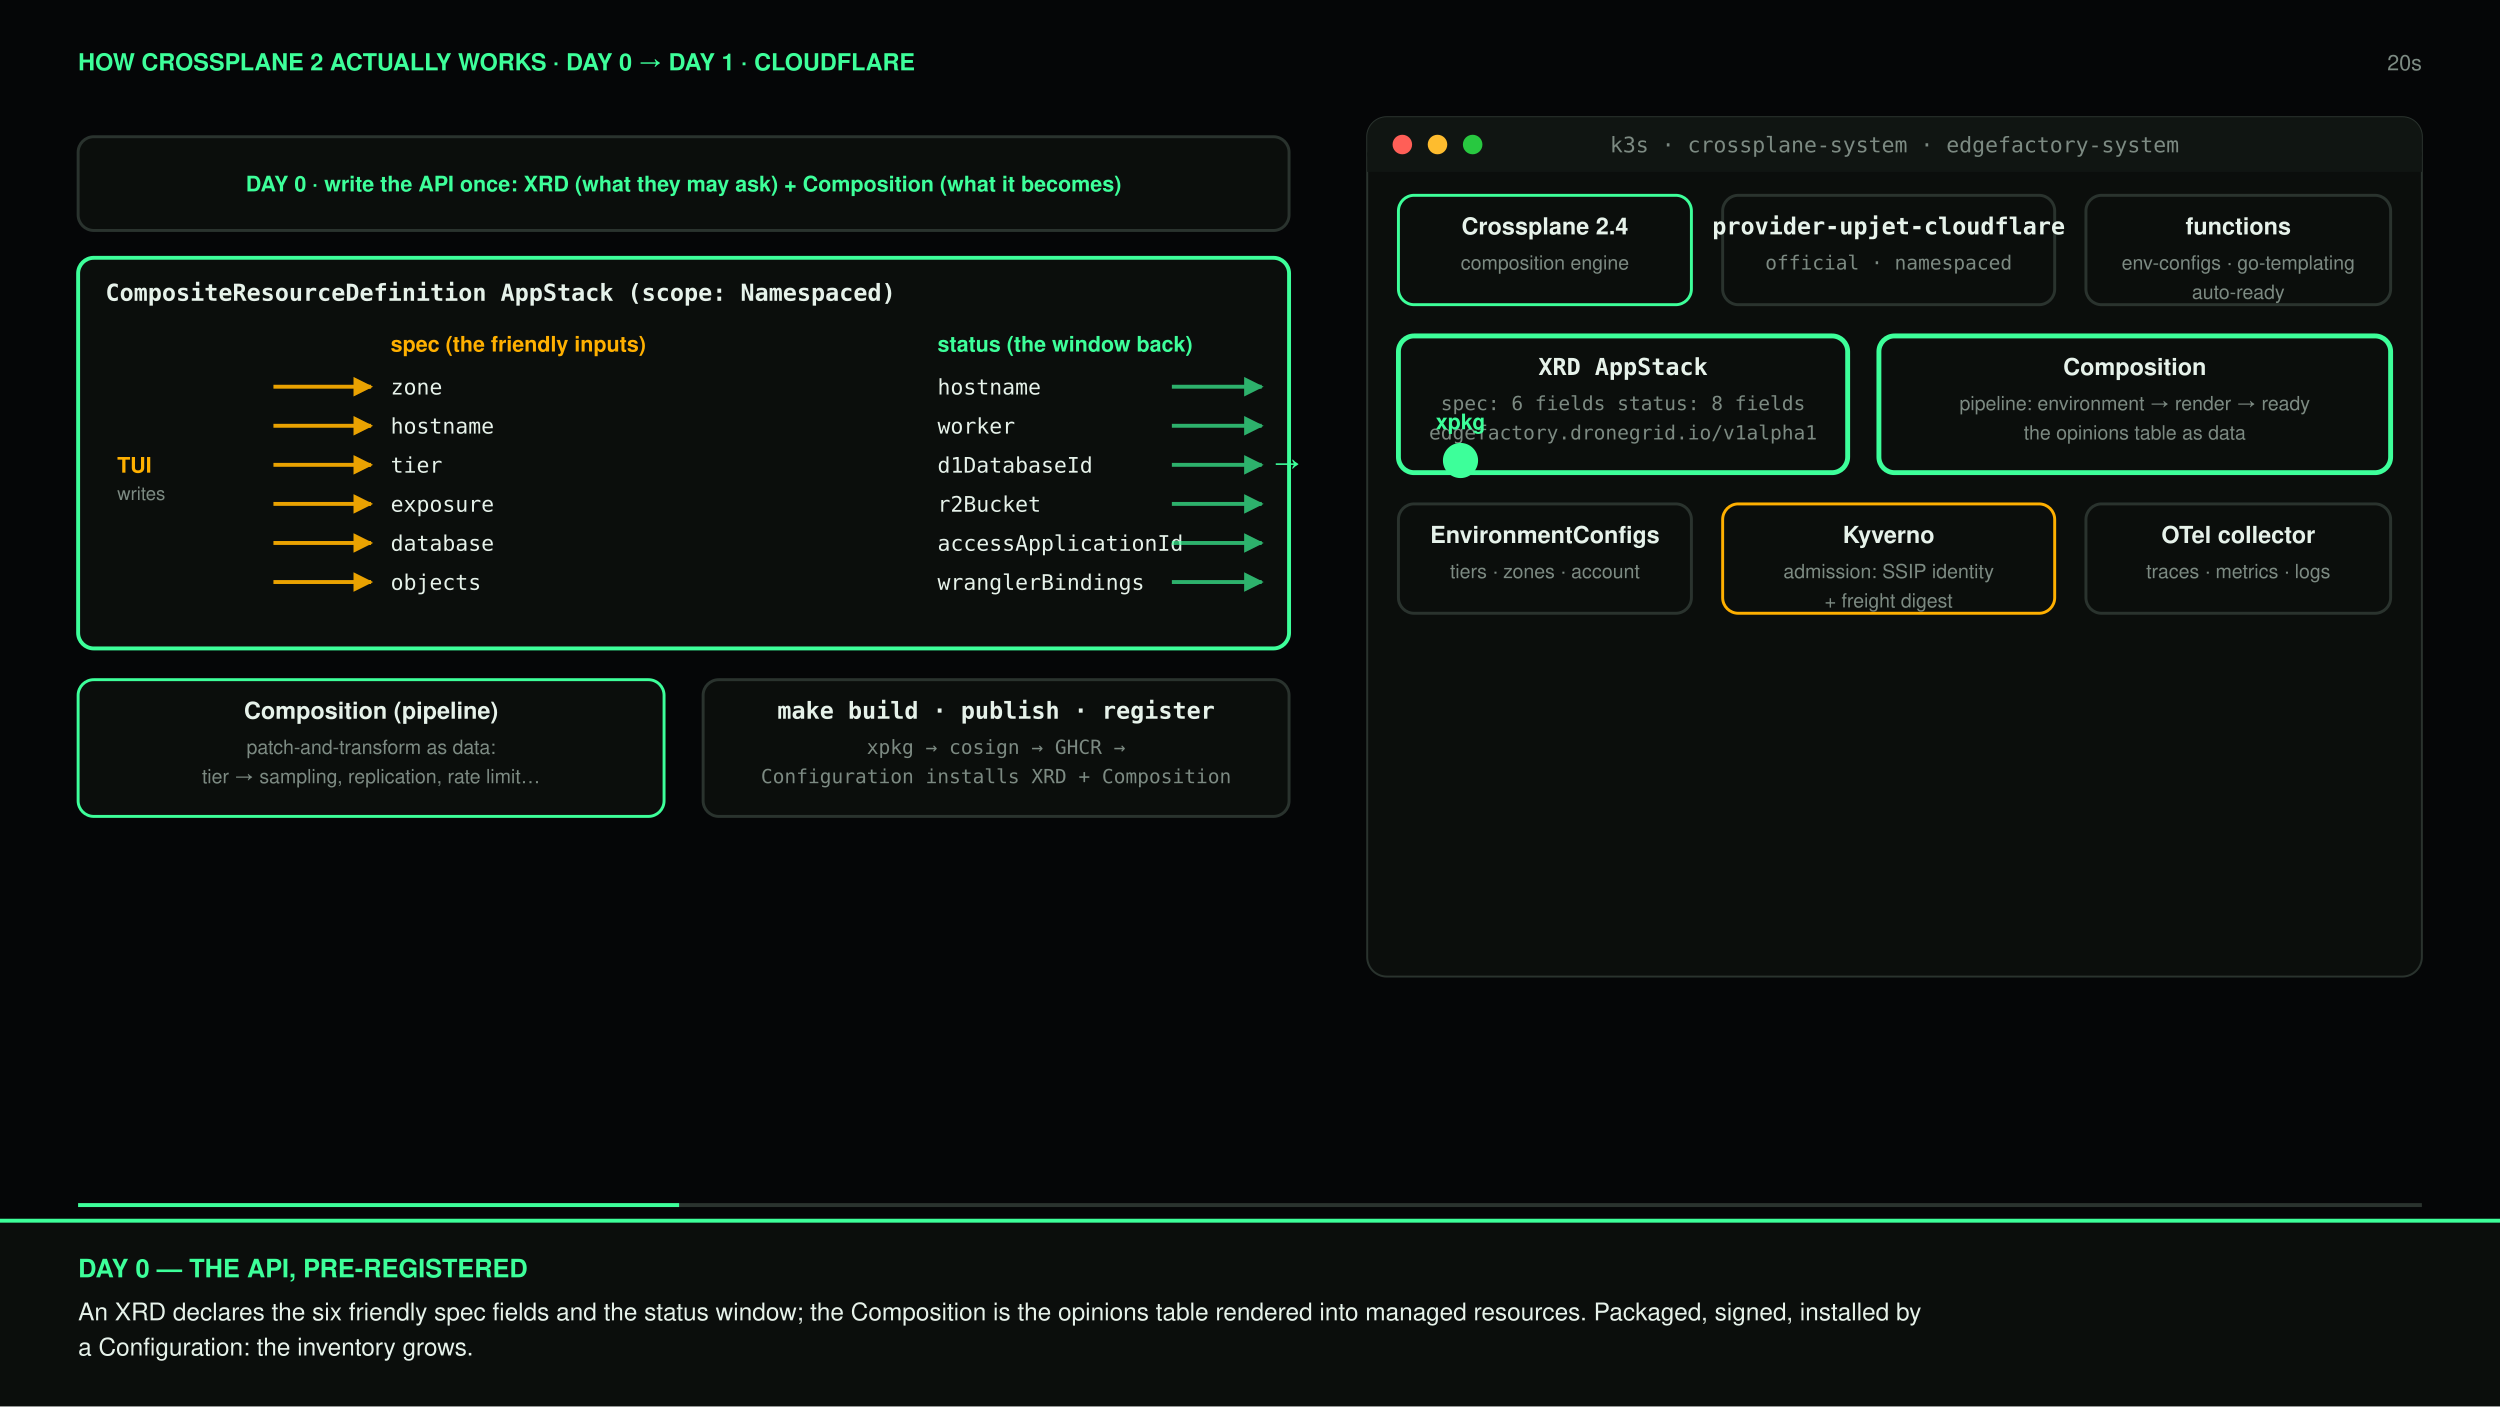
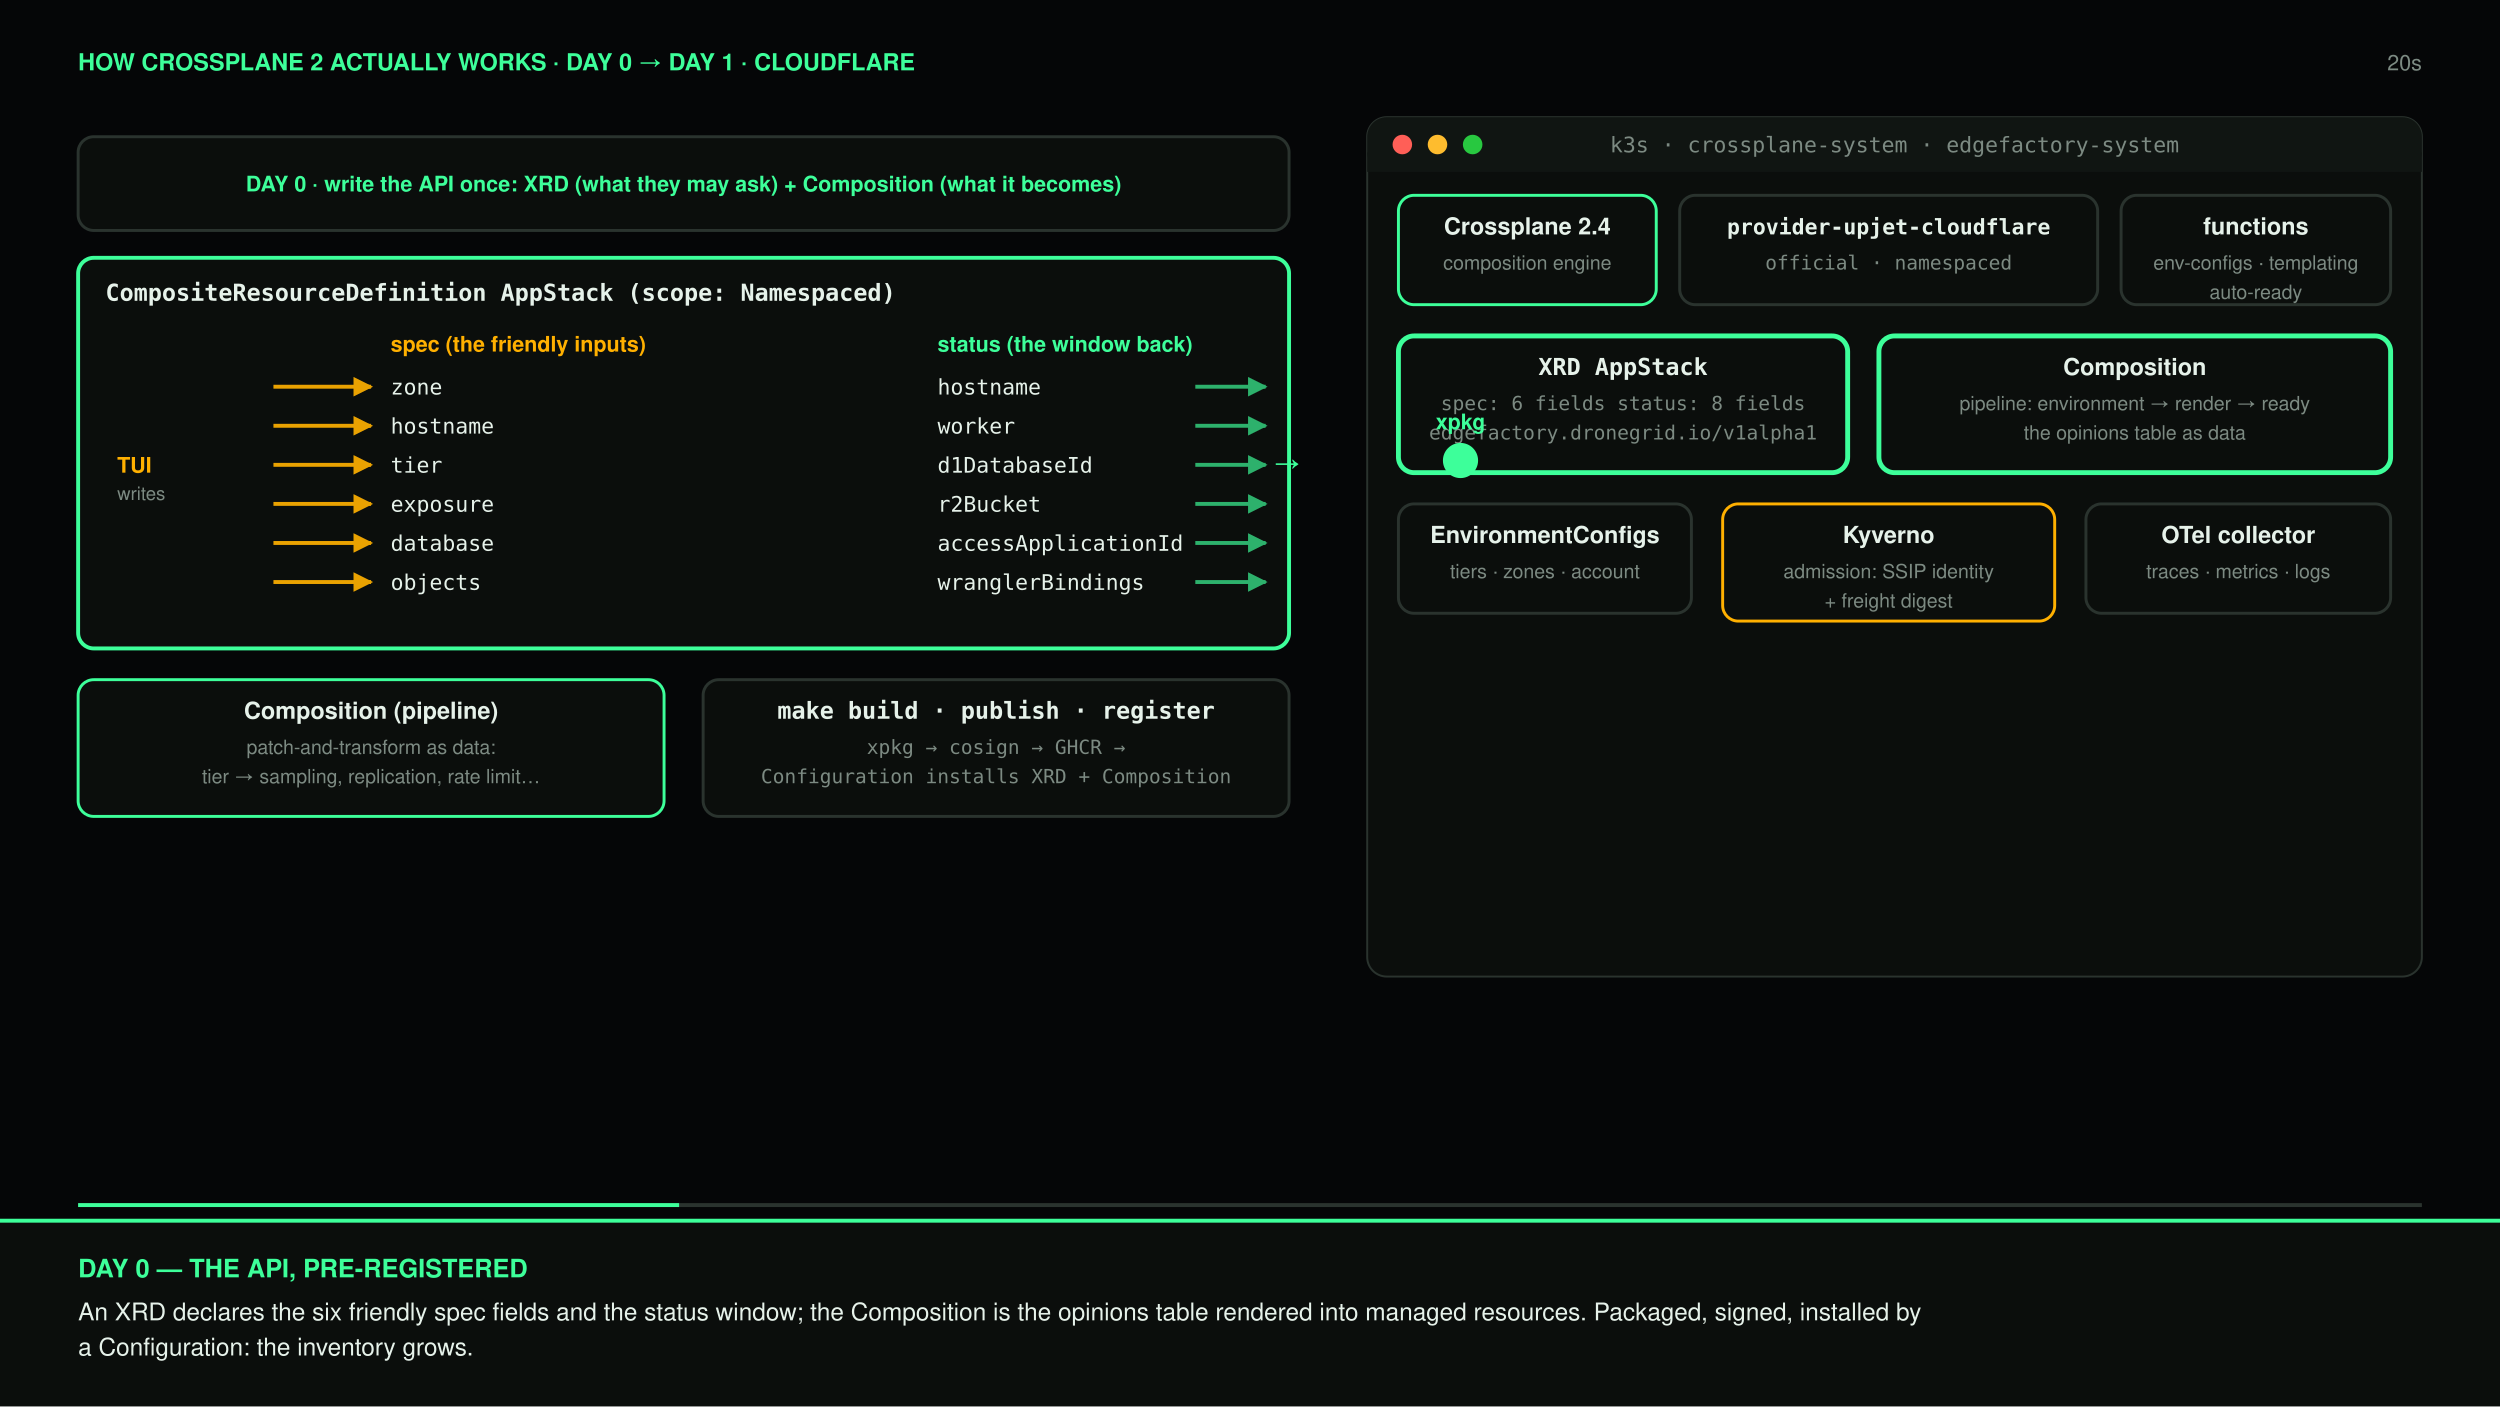
<svg xmlns="http://www.w3.org/2000/svg" role="img" aria-label="02-choose at 20s" viewBox="0 0 1280 720" width="1280" height="720">
  <rect width="1280" height="720" fill="#050607" />
  <text x="40" y="36" font-family="'Helvetica Neue', Helvetica, Arial, sans-serif" font-size="12" font-weight="700" fill="#3DFF9A" text-anchor="start">HOW CROSSPLANE 2 ACTUALLY WORKS · DAY 0 → DAY 1 · CLOUDFLARE</text>
  <text x="1240" y="36" font-family="'Helvetica Neue', Helvetica, Arial, sans-serif" font-size="11" font-weight="400" fill="#7C8A82" text-anchor="end">20s</text>
  <g transform="translate(700 60)">
    <rect width="540" height="440" rx="10" fill="#0B0E0C" stroke="#2A332E" />
    <rect width="540" height="28" rx="10" fill="#101512" />
    <rect y="18" width="540" height="10" fill="#101512" />
    <circle cx="18" cy="14" r="5" fill="#FF5F57" />
    <circle cx="36" cy="14" r="5" fill="#FEBC2E" />
    <circle cx="54" cy="14" r="5" fill="#28C840" />
    <text x="270" y="18" font-family="'JetBrains Mono', Menlo, Consolas, monospace" font-size="11" font-weight="400" fill="#7C8A82" text-anchor="middle">k3s · crossplane-system · edgefactory-system</text>
    <g transform="translate(0 28)" />
  </g>
  <g opacity="1.000" transform="translate(0 0.0)">
-     <rect x="716" y="100" width="150" height="56" rx="8" fill="#0B0E0C" stroke="#3DFF9A" stroke-width="1.5" />
-     <text x="791" y="120" font-family="'Helvetica Neue', Helvetica, Arial, sans-serif" font-size="12" font-weight="700" fill="#E6F2EA" text-anchor="middle">Crossplane 2.4</text>
-     <text x="791" y="138" font-family="'Helvetica Neue', Helvetica, Arial, sans-serif" font-size="10" font-weight="400" fill="#7C8A82" text-anchor="middle">composition engine</text>
-   </g>
-   <g opacity="1.000" transform="translate(0 0.0)">
-     <rect x="882" y="100" width="170" height="56" rx="8" fill="#0B0E0C" stroke="#2A332E" stroke-width="1.5" />
-     <text x="967" y="120" font-family="'JetBrains Mono', Menlo, Consolas, monospace" font-size="12" font-weight="700" fill="#E6F2EA" text-anchor="middle">provider-upjet-cloudflare</text>
+     <rect x="716" y="100" width="132" height="56" rx="8" fill="#0B0E0C" stroke="#3DFF9A" stroke-width="1.5" />
+     <text x="782" y="120" font-family="'Helvetica Neue', Helvetica, Arial, sans-serif" font-size="12" font-weight="700" fill="#E6F2EA" text-anchor="middle">Crossplane 2.4</text>
+     <text x="782" y="138" font-family="'Helvetica Neue', Helvetica, Arial, sans-serif" font-size="10" font-weight="400" fill="#7C8A82" text-anchor="middle">composition engine</text>
+   </g>
+   <g opacity="1.000" transform="translate(0 0.0)">
+     <rect x="860" y="100" width="214" height="56" rx="8" fill="#0B0E0C" stroke="#2A332E" stroke-width="1.5" />
+     <text x="967" y="120" font-family="'JetBrains Mono', Menlo, Consolas, monospace" font-size="11" font-weight="700" fill="#E6F2EA" text-anchor="middle">provider-upjet-cloudflare</text>
    <text x="967" y="138" font-family="'JetBrains Mono', Menlo, Consolas, monospace" font-size="10" font-weight="400" fill="#7C8A82" text-anchor="middle">official · namespaced</text>
  </g>
  <g opacity="1.000" transform="translate(0 0.0)">
-     <rect x="1068" y="100" width="156" height="56" rx="8" fill="#0B0E0C" stroke="#2A332E" stroke-width="1.5" />
-     <text x="1146" y="120" font-family="'Helvetica Neue', Helvetica, Arial, sans-serif" font-size="12" font-weight="700" fill="#E6F2EA" text-anchor="middle">functions</text>
-     <text x="1146" y="138" font-family="'Helvetica Neue', Helvetica, Arial, sans-serif" font-size="10" font-weight="400" fill="#7C8A82" text-anchor="middle">env-configs · go-templating</text>
-     <text x="1146" y="153" font-family="'Helvetica Neue', Helvetica, Arial, sans-serif" font-size="10" font-weight="400" fill="#7C8A82" text-anchor="middle">auto-ready</text>
+     <rect x="1086" y="100" width="138" height="56" rx="8" fill="#0B0E0C" stroke="#2A332E" stroke-width="1.5" />
+     <text x="1155" y="120" font-family="'Helvetica Neue', Helvetica, Arial, sans-serif" font-size="12" font-weight="700" fill="#E6F2EA" text-anchor="middle">functions</text>
+     <text x="1155" y="138" font-family="'Helvetica Neue', Helvetica, Arial, sans-serif" font-size="10" font-weight="400" fill="#7C8A82" text-anchor="middle">env-configs · templating</text>
+     <text x="1155" y="153" font-family="'Helvetica Neue', Helvetica, Arial, sans-serif" font-size="10" font-weight="400" fill="#7C8A82" text-anchor="middle">auto-ready</text>
  </g>
  <g opacity="1.000" transform="translate(0 0.0)">
    <rect x="716" y="172" width="230" height="70" rx="8" fill="#0B0E0C" stroke="#3DFF9A" stroke-width="2.5" />
    <text x="831" y="192" font-family="'JetBrains Mono', Menlo, Consolas, monospace" font-size="12" font-weight="700" fill="#E6F2EA" text-anchor="middle">XRD  AppStack</text>
    <text x="831" y="210" font-family="'JetBrains Mono', Menlo, Consolas, monospace" font-size="10" font-weight="400" fill="#7C8A82" text-anchor="middle">spec: 6 fields   status: 8 fields</text>
    <text x="831" y="225" font-family="'JetBrains Mono', Menlo, Consolas, monospace" font-size="10" font-weight="400" fill="#7C8A82" text-anchor="middle">edgefactory.dronegrid.io/v1alpha1</text>
  </g>
  <g opacity="1.000" transform="translate(0 0.0)">
    <rect x="962" y="172" width="262" height="70" rx="8" fill="#0B0E0C" stroke="#3DFF9A" stroke-width="2.5" />
    <text x="1093" y="192" font-family="'Helvetica Neue', Helvetica, Arial, sans-serif" font-size="12" font-weight="700" fill="#E6F2EA" text-anchor="middle">Composition</text>
    <text x="1093" y="210" font-family="'Helvetica Neue', Helvetica, Arial, sans-serif" font-size="10" font-weight="400" fill="#7C8A82" text-anchor="middle">pipeline: environment → render → ready</text>
    <text x="1093" y="225" font-family="'Helvetica Neue', Helvetica, Arial, sans-serif" font-size="10" font-weight="400" fill="#7C8A82" text-anchor="middle">the opinions table as data</text>
  </g>
  <g opacity="1.000" transform="translate(0 0.0)">
    <rect x="716" y="258" width="150" height="56" rx="8" fill="#0B0E0C" stroke="#2A332E" stroke-width="1.5" />
    <text x="791" y="278" font-family="'Helvetica Neue', Helvetica, Arial, sans-serif" font-size="12" font-weight="700" fill="#E6F2EA" text-anchor="middle">EnvironmentConfigs</text>
    <text x="791" y="296" font-family="'Helvetica Neue', Helvetica, Arial, sans-serif" font-size="10" font-weight="400" fill="#7C8A82" text-anchor="middle">tiers · zones · account</text>
  </g>
  <g opacity="1.000" transform="translate(0 0.0)">
-     <rect x="882" y="258" width="170" height="56" rx="8" fill="#0B0E0C" stroke="#FFB000" stroke-width="1.5" />
+     <rect x="882" y="258" width="170" height="60" rx="8" fill="#0B0E0C" stroke="#FFB000" stroke-width="1.5" />
    <text x="967" y="278" font-family="'Helvetica Neue', Helvetica, Arial, sans-serif" font-size="12" font-weight="700" fill="#E6F2EA" text-anchor="middle">Kyverno</text>
    <text x="967" y="296" font-family="'Helvetica Neue', Helvetica, Arial, sans-serif" font-size="10" font-weight="400" fill="#7C8A82" text-anchor="middle">admission: SSIP identity</text>
    <text x="967" y="311" font-family="'Helvetica Neue', Helvetica, Arial, sans-serif" font-size="10" font-weight="400" fill="#7C8A82" text-anchor="middle">+ freight digest</text>
  </g>
  <g opacity="1.000" transform="translate(0 0.0)">
    <rect x="1068" y="258" width="156" height="56" rx="8" fill="#0B0E0C" stroke="#2A332E" stroke-width="1.5" />
    <text x="1146" y="278" font-family="'Helvetica Neue', Helvetica, Arial, sans-serif" font-size="12" font-weight="700" fill="#E6F2EA" text-anchor="middle">OTel collector</text>
    <text x="1146" y="296" font-family="'Helvetica Neue', Helvetica, Arial, sans-serif" font-size="10" font-weight="400" fill="#7C8A82" text-anchor="middle">traces · metrics · logs</text>
  </g>
  <g opacity="1.000" transform="translate(0 0.0)">
    <rect x="40" y="70" width="620" height="48" rx="8" fill="#0B0E0C" stroke="#2A332E" stroke-width="1.5" />
    <text x="350" y="98" font-family="'Helvetica Neue', Helvetica, Arial, sans-serif" font-size="11" font-weight="700" fill="#3DFF9A" text-anchor="middle">DAY 0 · write the API once: XRD (what they may ask) + Composition (what it becomes)</text>
  </g>
  <g opacity="1.000" transform="translate(0 0.0)">
    <rect x="40" y="132" width="620" height="200" rx="8" fill="#0B0E0C" stroke="#3DFF9A" stroke-width="2" />
    <text x="54" y="154" font-family="'JetBrains Mono', Menlo, Consolas, monospace" font-size="12" font-weight="700" fill="#E6F2EA" text-anchor="start">CompositeResourceDefinition  AppStack  (scope: Namespaced)</text>
  </g>
  <g opacity="1.000">
    <text x="200" y="180" font-family="'Helvetica Neue', Helvetica, Arial, sans-serif" font-size="11" font-weight="700" fill="#FFB000" text-anchor="start">spec  (the friendly inputs)</text>
    <text x="480" y="180" font-family="'Helvetica Neue', Helvetica, Arial, sans-serif" font-size="11" font-weight="700" fill="#3DFF9A" text-anchor="start">status  (the window back)</text>
  </g>
  <g opacity="1.000">
    <text x="200" y="202" font-family="'JetBrains Mono', Menlo, Consolas, monospace" font-size="11" font-weight="400" fill="#E6F2EA" text-anchor="start">zone</text>
  </g>
  <g opacity="0.913">
    <defs>
      <marker id="m4918FFB000" markerWidth="10" markerHeight="10" refX="9" refY="5" orient="auto" markerUnits="userSpaceOnUse">
        <path d="M0,0 L10,5 L0,10 z" fill="#FFB000" />
      </marker>
    </defs>
    <line x1="140" y1="198" x2="190" y2="198" stroke="#FFB000" stroke-width="2" marker-end="url(#m4918FFB000)" />
  </g>
  <g opacity="1.000">
    <text x="200" y="222" font-family="'JetBrains Mono', Menlo, Consolas, monospace" font-size="11" font-weight="400" fill="#E6F2EA" text-anchor="start">hostname</text>
  </g>
  <g opacity="0.913">
    <defs>
      <marker id="m5238FFB000" markerWidth="10" markerHeight="10" refX="9" refY="5" orient="auto" markerUnits="userSpaceOnUse">
        <path d="M0,0 L10,5 L0,10 z" fill="#FFB000" />
      </marker>
    </defs>
    <line x1="140" y1="218" x2="190" y2="218" stroke="#FFB000" stroke-width="2" marker-end="url(#m5238FFB000)" />
  </g>
  <g opacity="1.000">
    <text x="200" y="242" font-family="'JetBrains Mono', Menlo, Consolas, monospace" font-size="11" font-weight="400" fill="#E6F2EA" text-anchor="start">tier</text>
  </g>
  <g opacity="0.913">
    <defs>
      <marker id="m5558FFB000" markerWidth="10" markerHeight="10" refX="9" refY="5" orient="auto" markerUnits="userSpaceOnUse">
        <path d="M0,0 L10,5 L0,10 z" fill="#FFB000" />
      </marker>
    </defs>
    <line x1="140" y1="238" x2="190" y2="238" stroke="#FFB000" stroke-width="2" marker-end="url(#m5558FFB000)" />
  </g>
  <g opacity="1.000">
    <text x="200" y="262" font-family="'JetBrains Mono', Menlo, Consolas, monospace" font-size="11" font-weight="400" fill="#E6F2EA" text-anchor="start">exposure</text>
  </g>
  <g opacity="0.913">
    <defs>
      <marker id="m5878FFB000" markerWidth="10" markerHeight="10" refX="9" refY="5" orient="auto" markerUnits="userSpaceOnUse">
        <path d="M0,0 L10,5 L0,10 z" fill="#FFB000" />
      </marker>
    </defs>
    <line x1="140" y1="258" x2="190" y2="258" stroke="#FFB000" stroke-width="2" marker-end="url(#m5878FFB000)" />
  </g>
  <g opacity="1.000">
    <text x="200" y="282" font-family="'JetBrains Mono', Menlo, Consolas, monospace" font-size="11" font-weight="400" fill="#E6F2EA" text-anchor="start">database</text>
  </g>
  <g opacity="0.913">
    <defs>
      <marker id="m6198FFB000" markerWidth="10" markerHeight="10" refX="9" refY="5" orient="auto" markerUnits="userSpaceOnUse">
        <path d="M0,0 L10,5 L0,10 z" fill="#FFB000" />
      </marker>
    </defs>
    <line x1="140" y1="278" x2="190" y2="278" stroke="#FFB000" stroke-width="2" marker-end="url(#m6198FFB000)" />
  </g>
  <g opacity="1.000">
    <text x="200" y="302" font-family="'JetBrains Mono', Menlo, Consolas, monospace" font-size="11" font-weight="400" fill="#E6F2EA" text-anchor="start">objects</text>
  </g>
  <g opacity="0.913">
    <defs>
      <marker id="m6518FFB000" markerWidth="10" markerHeight="10" refX="9" refY="5" orient="auto" markerUnits="userSpaceOnUse">
        <path d="M0,0 L10,5 L0,10 z" fill="#FFB000" />
      </marker>
    </defs>
    <line x1="140" y1="298" x2="190" y2="298" stroke="#FFB000" stroke-width="2" marker-end="url(#m6518FFB000)" />
  </g>
  <g opacity="1.000">
    <text x="480" y="202" font-family="'JetBrains Mono', Menlo, Consolas, monospace" font-size="11" font-weight="400" fill="#E6F2EA" text-anchor="start">hostname</text>
  </g>
  <g opacity="0.675">
    <defs>
-       <marker id="m94903DFF9A" markerWidth="10" markerHeight="10" refX="9" refY="5" orient="auto" markerUnits="userSpaceOnUse">
-         <path d="M0,0 L10,5 L0,10 z" fill="#3DFF9A" />
-       </marker>
-     </defs>
-     <line x1="600" y1="198" x2="646" y2="198" stroke="#3DFF9A" stroke-width="2" marker-end="url(#m94903DFF9A)" />
+       <marker id="m95403DFF9A" markerWidth="10" markerHeight="10" refX="9" refY="5" orient="auto" markerUnits="userSpaceOnUse">
+         <path d="M0,0 L10,5 L0,10 z" fill="#3DFF9A" />
+       </marker>
+     </defs>
+     <line x1="612" y1="198" x2="648" y2="198" stroke="#3DFF9A" stroke-width="2" marker-end="url(#m95403DFF9A)" />
  </g>
  <g opacity="1.000">
    <text x="480" y="222" font-family="'JetBrains Mono', Menlo, Consolas, monospace" font-size="11" font-weight="400" fill="#E6F2EA" text-anchor="start">worker</text>
  </g>
  <g opacity="0.675">
    <defs>
-       <marker id="m98103DFF9A" markerWidth="10" markerHeight="10" refX="9" refY="5" orient="auto" markerUnits="userSpaceOnUse">
-         <path d="M0,0 L10,5 L0,10 z" fill="#3DFF9A" />
-       </marker>
-     </defs>
-     <line x1="600" y1="218" x2="646" y2="218" stroke="#3DFF9A" stroke-width="2" marker-end="url(#m98103DFF9A)" />
+       <marker id="m98603DFF9A" markerWidth="10" markerHeight="10" refX="9" refY="5" orient="auto" markerUnits="userSpaceOnUse">
+         <path d="M0,0 L10,5 L0,10 z" fill="#3DFF9A" />
+       </marker>
+     </defs>
+     <line x1="612" y1="218" x2="648" y2="218" stroke="#3DFF9A" stroke-width="2" marker-end="url(#m98603DFF9A)" />
  </g>
  <g opacity="1.000">
    <text x="480" y="242" font-family="'JetBrains Mono', Menlo, Consolas, monospace" font-size="11" font-weight="400" fill="#E6F2EA" text-anchor="start">d1DatabaseId</text>
  </g>
  <g opacity="0.675">
    <defs>
-       <marker id="m101303DFF9A" markerWidth="10" markerHeight="10" refX="9" refY="5" orient="auto" markerUnits="userSpaceOnUse">
-         <path d="M0,0 L10,5 L0,10 z" fill="#3DFF9A" />
-       </marker>
-     </defs>
-     <line x1="600" y1="238" x2="646" y2="238" stroke="#3DFF9A" stroke-width="2" marker-end="url(#m101303DFF9A)" />
+       <marker id="m101803DFF9A" markerWidth="10" markerHeight="10" refX="9" refY="5" orient="auto" markerUnits="userSpaceOnUse">
+         <path d="M0,0 L10,5 L0,10 z" fill="#3DFF9A" />
+       </marker>
+     </defs>
+     <line x1="612" y1="238" x2="648" y2="238" stroke="#3DFF9A" stroke-width="2" marker-end="url(#m101803DFF9A)" />
  </g>
  <g opacity="1.000">
    <text x="480" y="262" font-family="'JetBrains Mono', Menlo, Consolas, monospace" font-size="11" font-weight="400" fill="#E6F2EA" text-anchor="start">r2Bucket</text>
  </g>
  <g opacity="0.675">
    <defs>
-       <marker id="m104503DFF9A" markerWidth="10" markerHeight="10" refX="9" refY="5" orient="auto" markerUnits="userSpaceOnUse">
-         <path d="M0,0 L10,5 L0,10 z" fill="#3DFF9A" />
-       </marker>
-     </defs>
-     <line x1="600" y1="258" x2="646" y2="258" stroke="#3DFF9A" stroke-width="2" marker-end="url(#m104503DFF9A)" />
+       <marker id="m105003DFF9A" markerWidth="10" markerHeight="10" refX="9" refY="5" orient="auto" markerUnits="userSpaceOnUse">
+         <path d="M0,0 L10,5 L0,10 z" fill="#3DFF9A" />
+       </marker>
+     </defs>
+     <line x1="612" y1="258" x2="648" y2="258" stroke="#3DFF9A" stroke-width="2" marker-end="url(#m105003DFF9A)" />
  </g>
  <g opacity="1.000">
    <text x="480" y="282" font-family="'JetBrains Mono', Menlo, Consolas, monospace" font-size="11" font-weight="400" fill="#E6F2EA" text-anchor="start">accessApplicationId</text>
  </g>
  <g opacity="0.675">
    <defs>
-       <marker id="m107703DFF9A" markerWidth="10" markerHeight="10" refX="9" refY="5" orient="auto" markerUnits="userSpaceOnUse">
-         <path d="M0,0 L10,5 L0,10 z" fill="#3DFF9A" />
-       </marker>
-     </defs>
-     <line x1="600" y1="278" x2="646" y2="278" stroke="#3DFF9A" stroke-width="2" marker-end="url(#m107703DFF9A)" />
+       <marker id="m108203DFF9A" markerWidth="10" markerHeight="10" refX="9" refY="5" orient="auto" markerUnits="userSpaceOnUse">
+         <path d="M0,0 L10,5 L0,10 z" fill="#3DFF9A" />
+       </marker>
+     </defs>
+     <line x1="612" y1="278" x2="648" y2="278" stroke="#3DFF9A" stroke-width="2" marker-end="url(#m108203DFF9A)" />
  </g>
  <g opacity="1.000">
    <text x="480" y="302" font-family="'JetBrains Mono', Menlo, Consolas, monospace" font-size="11" font-weight="400" fill="#E6F2EA" text-anchor="start">wranglerBindings</text>
  </g>
  <g opacity="0.675">
    <defs>
-       <marker id="m110903DFF9A" markerWidth="10" markerHeight="10" refX="9" refY="5" orient="auto" markerUnits="userSpaceOnUse">
-         <path d="M0,0 L10,5 L0,10 z" fill="#3DFF9A" />
-       </marker>
-     </defs>
-     <line x1="600" y1="298" x2="646" y2="298" stroke="#3DFF9A" stroke-width="2" marker-end="url(#m110903DFF9A)" />
+       <marker id="m111403DFF9A" markerWidth="10" markerHeight="10" refX="9" refY="5" orient="auto" markerUnits="userSpaceOnUse">
+         <path d="M0,0 L10,5 L0,10 z" fill="#3DFF9A" />
+       </marker>
+     </defs>
+     <line x1="612" y1="298" x2="648" y2="298" stroke="#3DFF9A" stroke-width="2" marker-end="url(#m111403DFF9A)" />
  </g>
  <g opacity="1.000">
    <text x="60" y="242" font-family="'Helvetica Neue', Helvetica, Arial, sans-serif" font-size="11" font-weight="700" fill="#FFB000" text-anchor="start">TUI</text>
    <text x="60" y="256" font-family="'Helvetica Neue', Helvetica, Arial, sans-serif" font-size="9.5" font-weight="400" fill="#7C8A82" text-anchor="start">writes</text>
  </g>
  <g opacity="1.000">
    <text x="652" y="242" font-family="'Helvetica Neue', Helvetica, Arial, sans-serif" font-size="14" font-weight="400" fill="#3DFF9A" text-anchor="start">→</text>
  </g>
  <g opacity="1.000" transform="translate(0 0.0)">
    <rect x="40" y="348" width="300" height="70" rx="8" fill="#0B0E0C" stroke="#3DFF9A" stroke-width="1.5" />
    <text x="190" y="368" font-family="'Helvetica Neue', Helvetica, Arial, sans-serif" font-size="12" font-weight="700" fill="#E6F2EA" text-anchor="middle">Composition (pipeline)</text>
    <text x="190" y="386" font-family="'Helvetica Neue', Helvetica, Arial, sans-serif" font-size="10" font-weight="400" fill="#7C8A82" text-anchor="middle">patch-and-transform as data:</text>
    <text x="190" y="401" font-family="'Helvetica Neue', Helvetica, Arial, sans-serif" font-size="10" font-weight="400" fill="#7C8A82" text-anchor="middle">tier → sampling, replication, rate limit…</text>
  </g>
  <g opacity="1.000" transform="translate(0 0.0)">
    <rect x="360" y="348" width="300" height="70" rx="8" fill="#0B0E0C" stroke="#2A332E" stroke-width="1.5" />
    <text x="510" y="368" font-family="'JetBrains Mono', Menlo, Consolas, monospace" font-size="12" font-weight="700" fill="#E6F2EA" text-anchor="middle">make build · publish · register</text>
    <text x="510" y="386" font-family="'JetBrains Mono', Menlo, Consolas, monospace" font-size="10" font-weight="400" fill="#7C8A82" text-anchor="middle">xpkg → cosign → GHCR →</text>
    <text x="510" y="401" font-family="'JetBrains Mono', Menlo, Consolas, monospace" font-size="10" font-weight="400" fill="#7C8A82" text-anchor="middle">Configuration installs XRD + Composition</text>
  </g>
  <circle cx="747.778" cy="235.778" r="9" fill="#3DFF9A" />
  <text x="747.778" y="219.778" font-family="'Helvetica Neue', Helvetica, Arial, sans-serif" font-size="11" font-weight="700" fill="#3DFF9A" text-anchor="middle">xpkg</text>
  <rect x="0" y="624" width="1280" height="96" fill="#0B0E0C" />
  <rect x="0" y="624" width="1280" height="2" fill="#3DFF9A" />
  <text x="40" y="654" font-family="'Helvetica Neue', Helvetica, Arial, sans-serif" font-size="13" font-weight="700" fill="#3DFF9A" text-anchor="start">DAY 0 — THE API, PRE-REGISTERED</text>
  <text x="40" y="676" font-family="'Helvetica Neue', Helvetica, Arial, sans-serif" font-size="12.5" font-weight="400" fill="#E6F2EA" text-anchor="start">An XRD declares the six friendly spec fields and the status window; the Composition is the opinions table rendered into managed resources. Packaged, signed, installed by</text>
  <text x="40" y="694" font-family="'Helvetica Neue', Helvetica, Arial, sans-serif" font-size="12.5" font-weight="400" fill="#E6F2EA" text-anchor="start">a Configuration: the inventory grows.</text>
  <rect x="40" y="616" width="1200" height="2" fill="#2A332E" />
  <rect x="40" y="616" width="307.7" height="2" fill="#3DFF9A" />
</svg>
